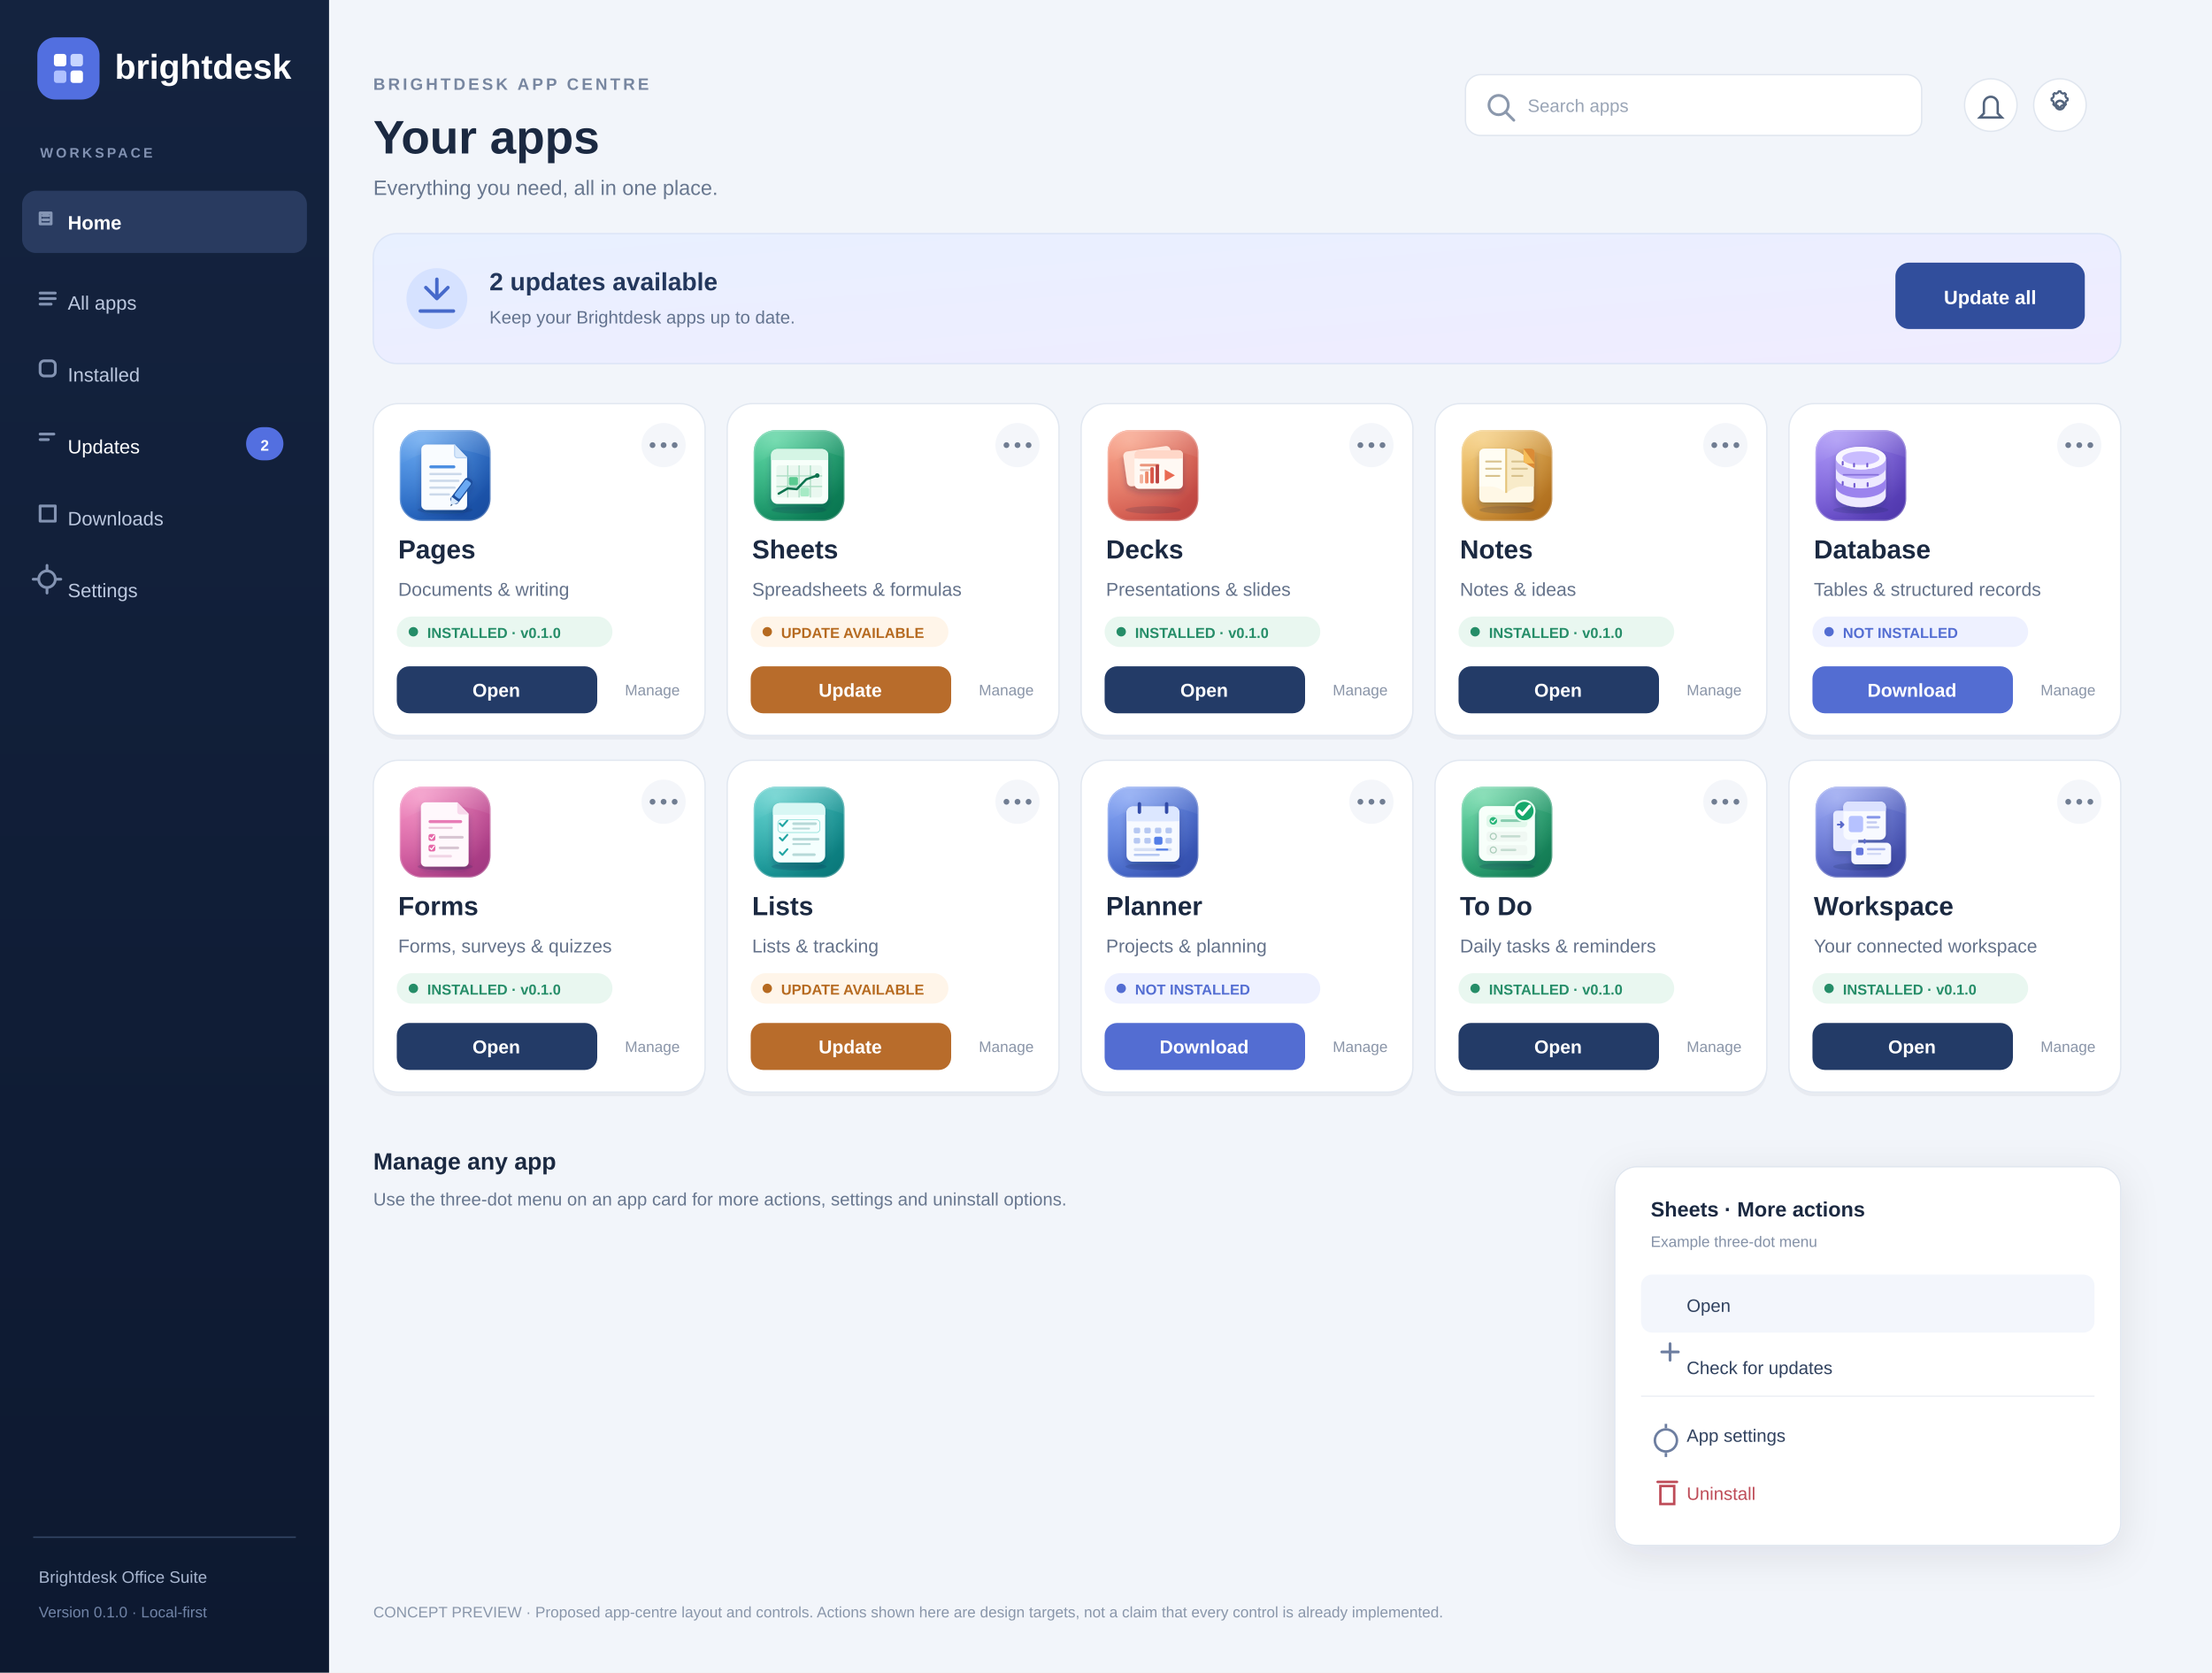
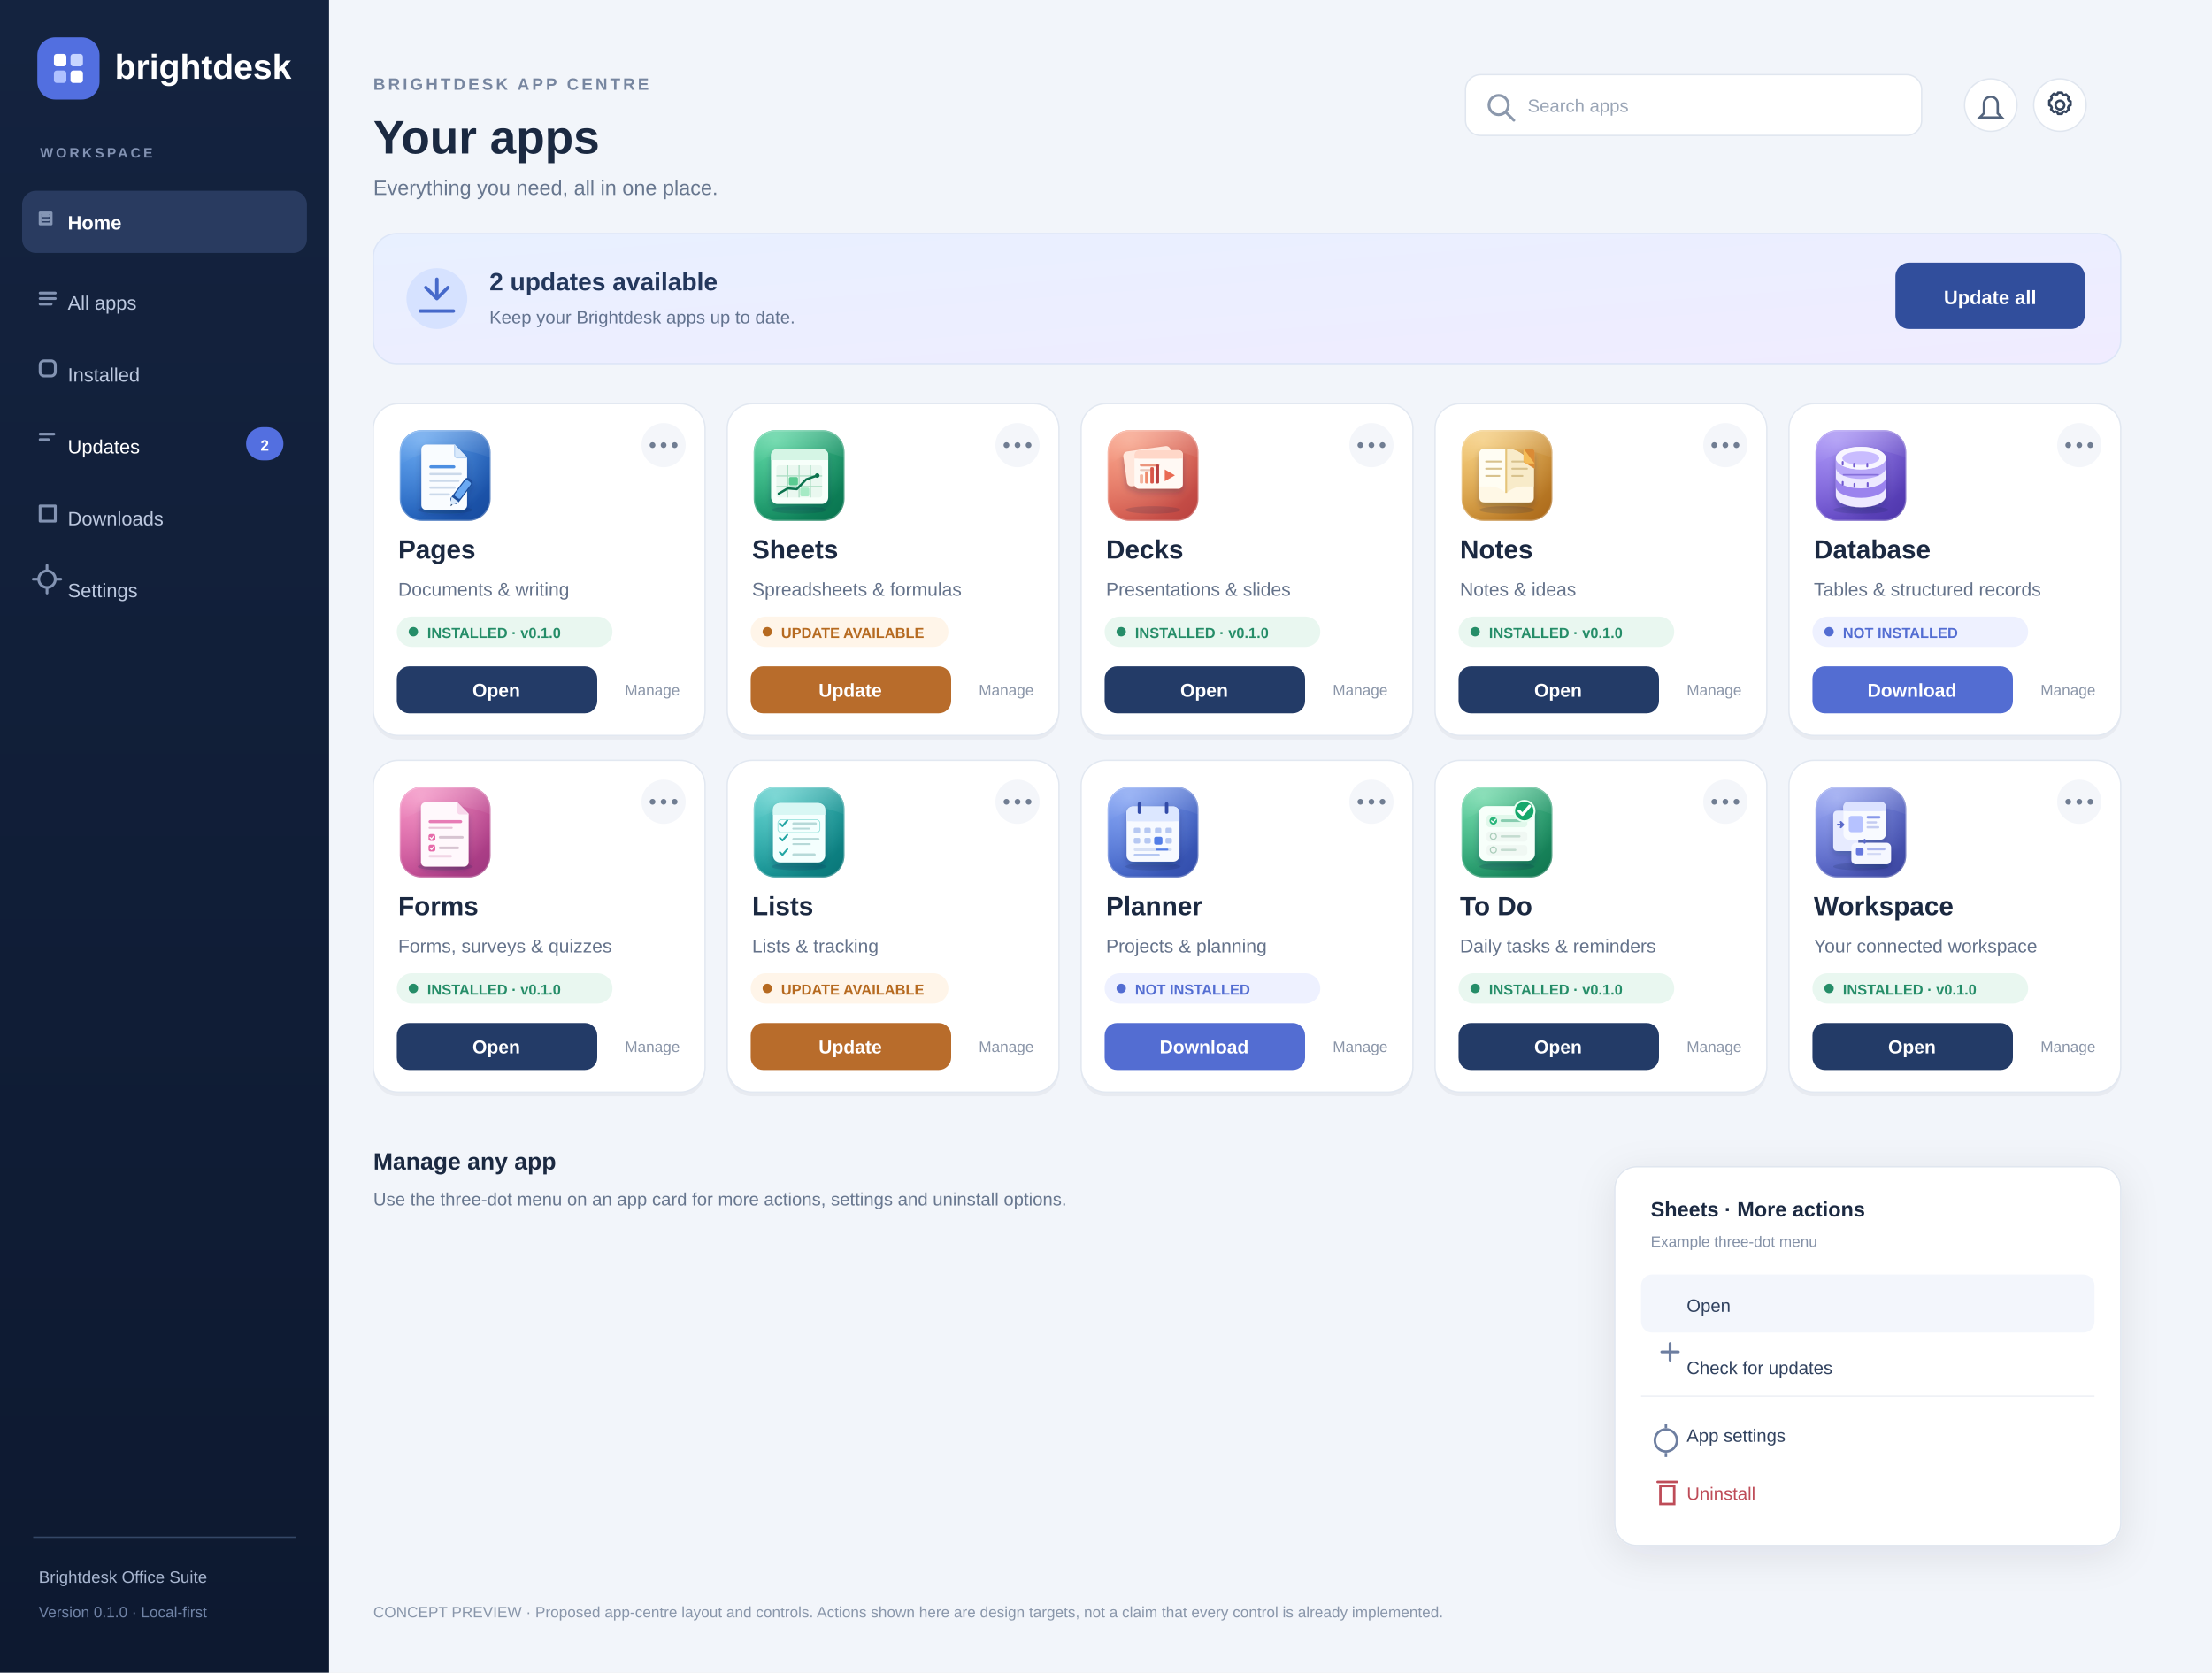
<svg xmlns="http://www.w3.org/2000/svg" width="1600" height="1210" viewBox="0 0 1600 1210" role="img" aria-labelledby="title desc">
  <defs>
    <linearGradient id="side" x1="0" y1="0" x2="0" y2="1">
      <stop stop-color="#14233F" />
      <stop offset="1" stop-color="#0D1930" />
    </linearGradient>
    <linearGradient id="banner" x1="0" y1="0" x2="1" y2="1">
      <stop stop-color="#E8F0FF" />
      <stop offset="1" stop-color="#F0ECFF" />
    </linearGradient>
    <filter id="shadow" x="-20%" y="-20%" width="140%" height="140%">
      <feDropShadow dx="0" dy="7" stdDeviation="14" flood-color="#1A2B4B" flood-opacity=".09" />
    </filter>
  </defs>
  <rect width="1600" height="1210" fill="#F2F5FA" />
  <rect width="238" height="1210" fill="url(#side)" />
  <rect x="27" y="27" width="45" height="45" rx="13" fill="#526FE0" />
  <rect x="39" y="39" width="9" height="9" rx="2" fill="#fff" />
  <rect x="51" y="39" width="9" height="9" rx="2" fill="#C7D5FF" />
  <rect x="39" y="51" width="9" height="9" rx="2" fill="#AFC1FF" />
  <rect x="51" y="51" width="9" height="9" rx="2" fill="#fff" />
  <text x="83" y="57" font-family="Arial, sans-serif" font-size="25" font-weight="700" fill="#FFFFFF">brightdesk</text>
  <text x="29" y="114" font-family="Arial, sans-serif" font-size="10" letter-spacing="2" font-weight="700" fill="#8292B2">WORKSPACE</text>
  <rect x="16" y="138" width="206" height="45" rx="10" fill="#293B60" />
  <text x="49" y="166" font-family="Arial, sans-serif" font-size="14" font-weight="700" fill="#FFFFFF">Home</text>
  <text x="49" y="224" font-family="Arial, sans-serif" font-size="14" fill="#BCC8DF">All apps</text>
  <text x="49" y="276" font-family="Arial, sans-serif" font-size="14" fill="#BCC8DF">Installed</text>
  <text x="49" y="328" font-family="Arial, sans-serif" font-size="14" fill="#FFFFFF">Updates</text>
  <rect x="178" y="309" width="27" height="24" rx="12" fill="#536FE0" />
  <text x="191.5" y="326" text-anchor="middle" font-family="Arial, sans-serif" font-size="11" font-weight="700" fill="#fff">2</text>
  <text x="49" y="380" font-family="Arial, sans-serif" font-size="14" fill="#BCC8DF">Downloads</text>
  <text x="49" y="432" font-family="Arial, sans-serif" font-size="14" fill="#BCC8DF">Settings</text>
  <g fill="none" stroke="#8FA0BF" stroke-width="2" stroke-linecap="round" stroke-linejoin="round" opacity=".9">
    <path d="M29 154h8v8h-8zM31 156h4m-4 3h4" />
    <path d="M29 212h11m-11 4h11m-11 4h8" />
    <rect x="29" y="261" width="11" height="11" rx="3" />
    <path d="M29 314h10m-10 4h6" />
    <path d="M29 366h11v11H29z" />
    <circle cx="34" cy="419" r="6" />
    <path d="M34 409v3m0 14v3m-10-10h3m14 0h3" />
  </g>
  <path d="M24 1112h190" stroke="#344766" />
  <text x="28" y="1145" font-family="Arial, sans-serif" font-size="12" fill="#A8B6D0">Brightdesk Office Suite</text>
  <text x="28" y="1170" font-family="Arial, sans-serif" font-size="11" fill="#7184A7">Version 0.1.0 · Local-first</text>
  <text x="270" y="65" font-family="Arial, sans-serif" font-size="12" font-weight="700" letter-spacing="2" fill="#7786A0">BRIGHTDESK APP CENTRE</text>
  <text x="270" y="111" font-family="Arial, sans-serif" font-size="34" font-weight="700" fill="#1B2941">Your apps</text>
  <text x="270" y="141" font-family="Arial, sans-serif" font-size="15" fill="#68778F">Everything you need, all in one place.</text>
  <rect x="1060" y="54" width="330" height="44" rx="11" fill="#FFFFFF" stroke="#E0E6EF" />
  <circle cx="1084" cy="76" r="7" fill="none" stroke="#8B98AC" stroke-width="2" />
  <path d="m1089 81 6 6" stroke="#8B98AC" stroke-width="2" stroke-linecap="round" />
  <text x="1105" y="81" font-family="Arial, sans-serif" font-size="13" fill="#9AA5B6">Search apps</text>
  <circle cx="1440" cy="76" r="19" fill="#FFFFFF" stroke="#E0E6EF" />
  <path d="M1435 82v-7a5 5 0 0 1 10 0v7l3 3h-16z" fill="none" stroke="#53647D" stroke-width="1.7" />
  <circle cx="1490" cy="76" r="19" fill="#FFFFFF" stroke="#E0E6EF" />
-   <g id="settings-cogwheel" transform="translate(1478 64)" fill="none" stroke="#53647D" stroke-width="1.7" stroke-linecap="round" stroke-linejoin="round">
-     <path d="M10.7 2.2 11.2 1h1.6l.5 1.2 1.6.7 1.2-.5 1.1 1.1-.5 1.2.7 1.6 1.2.5v1.6l-1.2.5-.7 1.6.5 1.2-1.1 1.1-1.2-.5-1.6.7-.5 1.2h-1.6l-.5-1.2-1.6-.7-1.2.5-1.1-1.1.5-1.2-.7-1.6-1.2-.5V6.8l1.2-.5.7-1.6-.5-1.2 1.1-1.1 1.2.5z" transform="translate(1.2 1.2) scale(.88)" />
-     <circle cx="12" cy="12" r="3.1" />
+   <g id="settings-cogwheel" transform="translate(1478 64)" fill="none" stroke="#34445D" stroke-width="1.75" stroke-linecap="round" stroke-linejoin="round">
+     <path d="M10.1 2.7 10.6 1.5h2.8l.5 1.2 1.3.6 1.2-.5 2 2-.5 1.2.6 1.3 1.2.5v2.8l-1.2.5-.6 1.3.5 1.2-2 2-1.2-.5-1.3.6-.5 1.2h-2.8l-.5-1.2-1.3-.6-1.2.5-2-2 .5-1.2-.6-1.3-1.2-.5V7.3l1.2-.5.6-1.3-.5-1.2 2-2 1.2.5z" transform="translate(0 1.5)" />
+     <circle cx="12" cy="12" r="3.15" />
  </g>
  <rect x="270" y="169" width="1264" height="94" rx="17" fill="url(#banner)" stroke="#DCE5F7" />
  <circle cx="316" cy="216" r="22" fill="#D6E2FF" />
  <path d="M316 202v14m0 0 8-8m-8 8-8-8m-4 17h24" fill="none" stroke="#4669CA" stroke-width="2.5" stroke-linecap="round" stroke-linejoin="round" />
  <text x="354" y="210" font-family="Arial, sans-serif" font-size="18" font-weight="700" fill="#23375C">2 updates available</text>
  <text x="354" y="234" font-family="Arial, sans-serif" font-size="13" fill="#63738F">Keep your Brightdesk apps up to date.</text>
  <rect x="1371" y="190" width="137" height="48" rx="10" fill="#314E9C" />
  <text x="1439.5" y="220" text-anchor="middle" font-family="Arial, sans-serif" font-size="14" font-weight="700" fill="#FFFFFF">Update all</text>
  <g>
    <rect x="270" y="295" width="240" height="240" rx="18" fill="#14233F" opacity=".05" />
    <rect x="270" y="292" width="240" height="240" rx="18" fill="#FFFFFF" stroke="#E2E8F1" />
    <svg x="287" y="309" width="70" height="70" viewBox="0 0 256 256">
      <defs>
        <linearGradient id="pages-bg" x1="0" y1="0" x2="1" y2="1">
          <stop offset="0" stop-color="#2B76D8" />
          <stop offset="1" stop-color="#174A9D" />
        </linearGradient>
        <radialGradient id="pages-light" cx="24%" cy="12%" r="90%">
          <stop offset="0" stop-color="#8BC5FF" stop-opacity=".65" />
          <stop offset="1" stop-color="#8BC5FF" stop-opacity="0" />
        </radialGradient>
        <linearGradient id="pages-glass" x1="0" y1="0" x2="0" y2="1">
          <stop offset="0" stop-color="#fff" stop-opacity=".21" />
          <stop offset="1" stop-color="#fff" stop-opacity="0" />
        </linearGradient>
        <filter id="pages-shadow" x="-30%" y="-30%" width="160%" height="180%">
          <feDropShadow dx="0" dy="10" stdDeviation="9" flood-color="#10234A" flood-opacity=".24" />
        </filter>
      </defs>
      <rect x="8" y="8" width="240" height="240" rx="58" fill="url(#pages-bg)" />
      <rect x="8" y="8" width="240" height="240" rx="58" fill="url(#pages-light)" />
      <path d="M66 9h124a58 58 0 0 1 58 58v14C173 52 93 43 9 100V67A58 58 0 0 1 66 9z" fill="url(#pages-glass)" />
      <rect x="9.5" y="9.5" width="237" height="237" rx="56.5" fill="none" stroke="#fff" stroke-opacity=".26" stroke-width="3" />
      <ellipse cx="128" cy="219" rx="73" ry="10" fill="#10234A" opacity=".15" />
      <g filter="url(#pages-shadow)">
        <path d="M78 46h75l33 34v126a13 13 0 0 1-13 13H78a13 13 0 0 1-13-13V59a13 13 0 0 1 13-13z" fill="#F9FCFF" />
        <path d="M153 46v28a7 7 0 0 0 7 7h26z" fill="#D9E9FB" />
        <path d="M153 46v28a7 7 0 0 0 7 7h26" fill="none" stroke="#B7D2F2" stroke-width="3" />
        <rect x="86" y="101" width="69" height="8" rx="4" fill="#4D8FE2" />
        <rect x="86" y="121" width="86" height="6" rx="3" fill="#CBD9EA" />
        <rect x="86" y="139" width="80" height="6" rx="3" fill="#CBD9EA" />
        <rect x="86" y="157" width="70" height="6" rx="3" fill="#CBD9EA" />
        <rect x="86" y="175" width="55" height="6" rx="3" fill="#CBD9EA" />
        <g transform="rotate(37 171 171)">
          <rect x="158" y="130" width="24" height="78" rx="9" fill="#1C4E9C" />
          <rect x="161" y="137" width="18" height="53" rx="4" fill="#6BA9F3" />
          <path d="M158 197h24l-12 22z" fill="#D7E8FA" />
          <path d="M169 213h4l-2 6z" fill="#243D65" />
        </g>
      </g>
    </svg>
    <circle cx="480" cy="322" r="16" fill="#F4F6FA" />
    <circle cx="472" cy="322" r="2.1" fill="#707D92" />
    <circle cx="480" cy="322" r="2.1" fill="#707D92" />
    <circle cx="488" cy="322" r="2.1" fill="#707D92" />
    <text x="288" y="404" font-family="Arial, sans-serif" font-size="19" font-weight="700" fill="#1B2941">Pages</text>
    <text x="288" y="431" font-family="Arial, sans-serif" font-size="13.5" fill="#64728A">Documents &amp; writing</text>
    <rect x="287" y="446" width="156" height="22" rx="11" fill="#E9F7F0" />
    <circle cx="299" cy="457" r="3.4" fill="#258D68" />
    <text x="309" y="461.5" font-family="Arial, sans-serif" font-size="10.5" font-weight="700" fill="#258D68">INSTALLED · v0.1.0</text>
    <rect x="287" y="482" width="145" height="34" rx="9" fill="#233B67" />
    <text x="359" y="504" text-anchor="middle" font-family="Arial, sans-serif" font-size="13.5" font-weight="700" fill="#FFFFFF">Open</text>
    <text x="452" y="503" font-family="Arial, sans-serif" font-size="11" fill="#8A95A8">Manage</text>
  </g>
  <g>
    <rect x="526" y="295" width="240" height="240" rx="18" fill="#14233F" opacity=".05" />
    <rect x="526" y="292" width="240" height="240" rx="18" fill="#FFFFFF" stroke="#E2E8F1" />
    <svg x="543" y="309" width="70" height="70" viewBox="0 0 256 256">
      <defs>
        <linearGradient id="sheets-bg" x1="0" y1="0" x2="1" y2="1">
          <stop offset="0" stop-color="#21AD78" />
          <stop offset="1" stop-color="#08724E" />
        </linearGradient>
        <radialGradient id="sheets-light" cx="24%" cy="12%" r="90%">
          <stop offset="0" stop-color="#83F0BF" stop-opacity=".65" />
          <stop offset="1" stop-color="#83F0BF" stop-opacity="0" />
        </radialGradient>
        <linearGradient id="sheets-glass" x1="0" y1="0" x2="0" y2="1">
          <stop offset="0" stop-color="#fff" stop-opacity=".21" />
          <stop offset="1" stop-color="#fff" stop-opacity="0" />
        </linearGradient>
        <filter id="sheets-shadow" x="-30%" y="-30%" width="160%" height="180%">
          <feDropShadow dx="0" dy="10" stdDeviation="9" flood-color="#10234A" flood-opacity=".24" />
        </filter>
      </defs>
      <rect x="8" y="8" width="240" height="240" rx="58" fill="url(#sheets-bg)" />
      <rect x="8" y="8" width="240" height="240" rx="58" fill="url(#sheets-light)" />
      <path d="M66 9h124a58 58 0 0 1 58 58v14C173 52 93 43 9 100V67A58 58 0 0 1 66 9z" fill="url(#sheets-glass)" />
      <rect x="9.5" y="9.5" width="237" height="237" rx="56.5" fill="none" stroke="#fff" stroke-opacity=".26" stroke-width="3" />
      <ellipse cx="128" cy="219" rx="73" ry="10" fill="#10234A" opacity=".15" />
      <g filter="url(#sheets-shadow)">
        <rect x="54" y="58" width="151" height="145" rx="17" fill="#F7FFFA" />
        <rect x="54" y="58" width="151" height="29" rx="17" fill="#D5F5E5" />
        <path d="M54 75v12h151V75" fill="#D5F5E5" />
        <rect x="68" y="101" width="121" height="85" rx="7" fill="#EAF8F0" />
        <path d="M98 101v85M128 101v85M158 101v85M68 129h121M68 157h121" stroke="#A9DCC1" stroke-width="3" />
        <rect x="101" y="132" width="24" height="22" rx="4" fill="#5ACB91" />
        <rect x="131" y="160" width="24" height="23" rx="4" fill="#A6EAC5" />
        <path d="M74 176l24-14 24 2 25-26 29-10" fill="none" stroke="#08724E" stroke-width="6" stroke-linecap="round" stroke-linejoin="round" />
        <circle cx="176" cy="128" r="6" fill="#08724E" />
      </g>
    </svg>
    <circle cx="736" cy="322" r="16" fill="#F4F6FA" />
    <circle cx="728" cy="322" r="2.1" fill="#707D92" />
    <circle cx="736" cy="322" r="2.1" fill="#707D92" />
    <circle cx="744" cy="322" r="2.1" fill="#707D92" />
    <text x="544" y="404" font-family="Arial, sans-serif" font-size="19" font-weight="700" fill="#1B2941">Sheets</text>
    <text x="544" y="431" font-family="Arial, sans-serif" font-size="13.5" fill="#64728A">Spreadsheets &amp; formulas</text>
    <rect x="543" y="446" width="143" height="22" rx="11" fill="#FFF5E9" />
    <circle cx="555" cy="457" r="3.4" fill="#B66A20" />
    <text x="565" y="461.5" font-family="Arial, sans-serif" font-size="10.5" font-weight="700" fill="#B66A20">UPDATE AVAILABLE</text>
    <rect x="543" y="482" width="145" height="34" rx="9" fill="#B86C2B" />
    <text x="615" y="504" text-anchor="middle" font-family="Arial, sans-serif" font-size="13.5" font-weight="700" fill="#FFFFFF">Update</text>
    <text x="708" y="503" font-family="Arial, sans-serif" font-size="11" fill="#8A95A8">Manage</text>
  </g>
  <g>
    <rect x="782" y="295" width="240" height="240" rx="18" fill="#14233F" opacity=".05" />
    <rect x="782" y="292" width="240" height="240" rx="18" fill="#FFFFFF" stroke="#E2E8F1" />
    <svg x="799" y="309" width="70" height="70" viewBox="0 0 256 256">
      <defs>
        <linearGradient id="decks-bg" x1="0" y1="0" x2="1" y2="1">
          <stop offset="0" stop-color="#F17A62" />
          <stop offset="1" stop-color="#B9413F" />
        </linearGradient>
        <radialGradient id="decks-light" cx="24%" cy="12%" r="90%">
          <stop offset="0" stop-color="#FFC1A6" stop-opacity=".65" />
          <stop offset="1" stop-color="#FFC1A6" stop-opacity="0" />
        </radialGradient>
        <linearGradient id="decks-glass" x1="0" y1="0" x2="0" y2="1">
          <stop offset="0" stop-color="#fff" stop-opacity=".21" />
          <stop offset="1" stop-color="#fff" stop-opacity="0" />
        </linearGradient>
        <filter id="decks-shadow" x="-30%" y="-30%" width="160%" height="180%">
          <feDropShadow dx="0" dy="10" stdDeviation="9" flood-color="#10234A" flood-opacity=".24" />
        </filter>
      </defs>
      <rect x="8" y="8" width="240" height="240" rx="58" fill="url(#decks-bg)" />
      <rect x="8" y="8" width="240" height="240" rx="58" fill="url(#decks-light)" />
      <path d="M66 9h124a58 58 0 0 1 58 58v14C173 52 93 43 9 100V67A58 58 0 0 1 66 9z" fill="url(#decks-glass)" />
      <rect x="9.5" y="9.5" width="237" height="237" rx="56.5" fill="none" stroke="#fff" stroke-opacity=".26" stroke-width="3" />
      <ellipse cx="128" cy="219" rx="73" ry="10" fill="#10234A" opacity=".15" />
      <g filter="url(#decks-shadow)">
        <rect x="48" y="66" width="126" height="93" rx="12" fill="#FFE8DD" transform="rotate(-8 48 66)" />
        <rect x="79" y="61" width="128" height="102" rx="12" fill="#FFF9F4" />
        <rect x="79" y="61" width="128" height="22" rx="12" fill="#FFD7C8" />
        <path d="M79 72h128v11H79z" fill="#FFD7C8" />
        <rect x="93" y="97" width="52" height="7" rx="3.5" fill="#EB967D" />
        <rect x="93" y="111" width="38" height="5" rx="2.5" fill="#E8C6BA" />
        <path d="M159 143v-31l27 15.5z" fill="#E96B52" />
        <rect x="93" y="125" width="9" height="24" rx="3" fill="#F3B49F" />
        <rect x="107" y="117" width="9" height="32" rx="3" fill="#EE8A6C" />
        <rect x="121" y="106" width="9" height="43" rx="3" fill="#D95748" />
        <rect x="135" y="99" width="9" height="50" rx="3" fill="#B9413F" />
      </g>
    </svg>
    <circle cx="992" cy="322" r="16" fill="#F4F6FA" />
    <circle cx="984" cy="322" r="2.1" fill="#707D92" />
    <circle cx="992" cy="322" r="2.1" fill="#707D92" />
    <circle cx="1000" cy="322" r="2.1" fill="#707D92" />
    <text x="800" y="404" font-family="Arial, sans-serif" font-size="19" font-weight="700" fill="#1B2941">Decks</text>
    <text x="800" y="431" font-family="Arial, sans-serif" font-size="13.5" fill="#64728A">Presentations &amp; slides</text>
    <rect x="799" y="446" width="156" height="22" rx="11" fill="#E9F7F0" />
    <circle cx="811" cy="457" r="3.4" fill="#258D68" />
    <text x="821" y="461.5" font-family="Arial, sans-serif" font-size="10.5" font-weight="700" fill="#258D68">INSTALLED · v0.1.0</text>
    <rect x="799" y="482" width="145" height="34" rx="9" fill="#233B67" />
    <text x="871" y="504" text-anchor="middle" font-family="Arial, sans-serif" font-size="13.5" font-weight="700" fill="#FFFFFF">Open</text>
    <text x="964" y="503" font-family="Arial, sans-serif" font-size="11" fill="#8A95A8">Manage</text>
  </g>
  <g>
    <rect x="1038" y="295" width="240" height="240" rx="18" fill="#14233F" opacity=".05" />
    <rect x="1038" y="292" width="240" height="240" rx="18" fill="#FFFFFF" stroke="#E2E8F1" />
    <svg x="1055" y="309" width="70" height="70" viewBox="0 0 256 256">
      <defs>
        <linearGradient id="notes-bg" x1="0" y1="0" x2="1" y2="1">
          <stop offset="0" stop-color="#EAB34F" />
          <stop offset="1" stop-color="#A96719" />
        </linearGradient>
        <radialGradient id="notes-light" cx="24%" cy="12%" r="90%">
          <stop offset="0" stop-color="#FFE2A0" stop-opacity=".65" />
          <stop offset="1" stop-color="#FFE2A0" stop-opacity="0" />
        </radialGradient>
        <linearGradient id="notes-glass" x1="0" y1="0" x2="0" y2="1">
          <stop offset="0" stop-color="#fff" stop-opacity=".21" />
          <stop offset="1" stop-color="#fff" stop-opacity="0" />
        </linearGradient>
        <filter id="notes-shadow" x="-30%" y="-30%" width="160%" height="180%">
          <feDropShadow dx="0" dy="10" stdDeviation="9" flood-color="#10234A" flood-opacity=".24" />
        </filter>
      </defs>
      <rect x="8" y="8" width="240" height="240" rx="58" fill="url(#notes-bg)" />
      <rect x="8" y="8" width="240" height="240" rx="58" fill="url(#notes-light)" />
      <path d="M66 9h124a58 58 0 0 1 58 58v14C173 52 93 43 9 100V67A58 58 0 0 1 66 9z" fill="url(#notes-glass)" />
      <rect x="9.5" y="9.5" width="237" height="237" rx="56.5" fill="none" stroke="#fff" stroke-opacity=".26" stroke-width="3" />
      <ellipse cx="128" cy="219" rx="73" ry="10" fill="#10234A" opacity=".15" />
      <g filter="url(#notes-shadow)">
        <path d="M55 72q0-15 15-15h55q26 0 48 18l26 20v91q0 13-13 13H69q-14 0-14-14z" fill="#FFF8E6" />
        <path d="M126 57v117q-22-17-42-17H55V72q0-15 15-15z" fill="#FFFDF3" />
        <path d="M126 57v117q22-17 42-17h31V95l-26-20q-22-18-47-18z" fill="#F8EBC9" />
        <path d="M126 57v117" stroke="#E5C47A" stroke-width="5" />
        <path d="M73 91h39M73 110h39M73 129h35M142 91h39M142 110h39M142 129h27" stroke="#D8C28D" stroke-width="5" stroke-linecap="round" />
        <path d="M172 57h20a9 9 0 0 1 9 9v44l-29-18z" fill="#DB8B36" />
        <path d="M172 57v31a8 8 0 0 0 8 8h21" fill="#F5BD58" />
      </g>
    </svg>
    <circle cx="1248" cy="322" r="16" fill="#F4F6FA" />
    <circle cx="1240" cy="322" r="2.1" fill="#707D92" />
    <circle cx="1248" cy="322" r="2.1" fill="#707D92" />
    <circle cx="1256" cy="322" r="2.1" fill="#707D92" />
    <text x="1056" y="404" font-family="Arial, sans-serif" font-size="19" font-weight="700" fill="#1B2941">Notes</text>
    <text x="1056" y="431" font-family="Arial, sans-serif" font-size="13.5" fill="#64728A">Notes &amp; ideas</text>
    <rect x="1055" y="446" width="156" height="22" rx="11" fill="#E9F7F0" />
    <circle cx="1067" cy="457" r="3.4" fill="#258D68" />
    <text x="1077" y="461.5" font-family="Arial, sans-serif" font-size="10.5" font-weight="700" fill="#258D68">INSTALLED · v0.1.0</text>
    <rect x="1055" y="482" width="145" height="34" rx="9" fill="#233B67" />
    <text x="1127" y="504" text-anchor="middle" font-family="Arial, sans-serif" font-size="13.5" font-weight="700" fill="#FFFFFF">Open</text>
    <text x="1220" y="503" font-family="Arial, sans-serif" font-size="11" fill="#8A95A8">Manage</text>
  </g>
  <g>
    <rect x="1294" y="295" width="240" height="240" rx="18" fill="#14233F" opacity=".05" />
    <rect x="1294" y="292" width="240" height="240" rx="18" fill="#FFFFFF" stroke="#E2E8F1" />
    <svg x="1311" y="309" width="70" height="70" viewBox="0 0 256 256">
      <defs>
        <linearGradient id="database-bg" x1="0" y1="0" x2="1" y2="1">
          <stop offset="0" stop-color="#8666E9" />
          <stop offset="1" stop-color="#4C35A9" />
        </linearGradient>
        <radialGradient id="database-light" cx="24%" cy="12%" r="90%">
          <stop offset="0" stop-color="#C0B2FF" stop-opacity=".65" />
          <stop offset="1" stop-color="#C0B2FF" stop-opacity="0" />
        </radialGradient>
        <linearGradient id="database-glass" x1="0" y1="0" x2="0" y2="1">
          <stop offset="0" stop-color="#fff" stop-opacity=".21" />
          <stop offset="1" stop-color="#fff" stop-opacity="0" />
        </linearGradient>
        <filter id="database-shadow" x="-30%" y="-30%" width="160%" height="180%">
          <feDropShadow dx="0" dy="10" stdDeviation="9" flood-color="#10234A" flood-opacity=".24" />
        </filter>
      </defs>
      <rect x="8" y="8" width="240" height="240" rx="58" fill="url(#database-bg)" />
      <rect x="8" y="8" width="240" height="240" rx="58" fill="url(#database-light)" />
      <path d="M66 9h124a58 58 0 0 1 58 58v14C173 52 93 43 9 100V67A58 58 0 0 1 66 9z" fill="url(#database-glass)" />
      <rect x="9.5" y="9.5" width="237" height="237" rx="56.5" fill="none" stroke="#fff" stroke-opacity=".26" stroke-width="3" />
      <ellipse cx="128" cy="219" rx="73" ry="10" fill="#10234A" opacity=".15" />
      <g filter="url(#database-shadow)">
        <path d="M62 82c0-17 30-30 66-30s66 13 66 30v99c0 18-30 31-66 31s-66-13-66-31z" fill="#EDE9FF" />
        <path d="M62 82c0 17 30 30 66 30s66-13 66-30v25c0 17-30 30-66 30s-66-13-66-30z" fill="#B9A8F9" />
        <path d="M62 132c0 17 30 30 66 30s66-13 66-30v25c0 17-30 30-66 30s-66-13-66-30z" fill="#9B83EE" />
        <ellipse cx="128" cy="82" rx="66" ry="30" fill="#F8F6FF" />
        <ellipse cx="128" cy="82" rx="49" ry="18" fill="#C9BCFF" />
        <path d="M80 92v7m30-2v7m35-7v7m-65 41v7m31-2v8m35-10v8" stroke="#7058D0" stroke-width="5" stroke-linecap="round" />
        <path d="M82 126h92" stroke="#7158CF" stroke-width="4" stroke-linecap="round" opacity=".7" />
      </g>
    </svg>
    <circle cx="1504" cy="322" r="16" fill="#F4F6FA" />
    <circle cx="1496" cy="322" r="2.1" fill="#707D92" />
    <circle cx="1504" cy="322" r="2.1" fill="#707D92" />
    <circle cx="1512" cy="322" r="2.1" fill="#707D92" />
    <text x="1312" y="404" font-family="Arial, sans-serif" font-size="19" font-weight="700" fill="#1B2941">Database</text>
    <text x="1312" y="431" font-family="Arial, sans-serif" font-size="13.5" fill="#64728A">Tables &amp; structured records</text>
    <rect x="1311" y="446" width="156" height="22" rx="11" fill="#EEF1FF" />
    <circle cx="1323" cy="457" r="3.4" fill="#536DD2" />
    <text x="1333" y="461.5" font-family="Arial, sans-serif" font-size="10.5" font-weight="700" fill="#536DD2">NOT INSTALLED</text>
    <rect x="1311" y="482" width="145" height="34" rx="9" fill="#536DD2" />
    <text x="1383" y="504" text-anchor="middle" font-family="Arial, sans-serif" font-size="13.5" font-weight="700" fill="#FFFFFF">Download</text>
    <text x="1476" y="503" font-family="Arial, sans-serif" font-size="11" fill="#8A95A8">Manage</text>
  </g>
  <g>
    <rect x="270" y="553" width="240" height="240" rx="18" fill="#14233F" opacity=".05" />
    <rect x="270" y="550" width="240" height="240" rx="18" fill="#FFFFFF" stroke="#E2E8F1" />
    <svg x="287" y="567" width="70" height="70" viewBox="0 0 256 256">
      <defs>
        <linearGradient id="forms-bg" x1="0" y1="0" x2="1" y2="1">
          <stop offset="0" stop-color="#E65FA5" />
          <stop offset="1" stop-color="#9D367F" />
        </linearGradient>
        <radialGradient id="forms-light" cx="24%" cy="12%" r="90%">
          <stop offset="0" stop-color="#FFB6DA" stop-opacity=".65" />
          <stop offset="1" stop-color="#FFB6DA" stop-opacity="0" />
        </radialGradient>
        <linearGradient id="forms-glass" x1="0" y1="0" x2="0" y2="1">
          <stop offset="0" stop-color="#fff" stop-opacity=".21" />
          <stop offset="1" stop-color="#fff" stop-opacity="0" />
        </linearGradient>
        <filter id="forms-shadow" x="-30%" y="-30%" width="160%" height="180%">
          <feDropShadow dx="0" dy="10" stdDeviation="9" flood-color="#10234A" flood-opacity=".24" />
        </filter>
      </defs>
      <rect x="8" y="8" width="240" height="240" rx="58" fill="url(#forms-bg)" />
      <rect x="8" y="8" width="240" height="240" rx="58" fill="url(#forms-light)" />
      <path d="M66 9h124a58 58 0 0 1 58 58v14C173 52 93 43 9 100V67A58 58 0 0 1 66 9z" fill="url(#forms-glass)" />
      <rect x="9.5" y="9.5" width="237" height="237" rx="56.5" fill="none" stroke="#fff" stroke-opacity=".26" stroke-width="3" />
      <ellipse cx="128" cy="219" rx="73" ry="10" fill="#10234A" opacity=".15" />
      <g filter="url(#forms-shadow)">
        <path d="M76 49h84l30 30v128a12 12 0 0 1-12 12H76a12 12 0 0 1-12-12V61a12 12 0 0 1 12-12z" fill="#FFF8FC" />
        <path d="M160 49v25a7 7 0 0 0 7 7h23" fill="#F8D8EB" />
        <rect x="84" y="96" width="89" height="8" rx="4" fill="#E77CB6" />
        <rect x="84" y="114" width="64" height="5" rx="2.5" fill="#E9C3D8" />
        <g>
          <rect x="84" y="133" width="18" height="18" rx="5" fill="#E66AA9" />
          <path d="m88 142 4 4 7-9" fill="none" stroke="#fff" stroke-width="3" stroke-linecap="round" stroke-linejoin="round" />
          <rect x="111" y="138" width="66" height="7" rx="3.5" fill="#D7C4D1" />
          <rect x="84" y="161" width="18" height="18" rx="5" fill="#E66AA9" />
          <path d="m88 170 4 4 7-9" fill="none" stroke="#fff" stroke-width="3" stroke-linecap="round" stroke-linejoin="round" />
          <rect x="111" y="166" width="54" height="7" rx="3.5" fill="#D7C4D1" />
        </g>
        <rect x="84" y="188" width="62" height="7" rx="3.5" fill="#F1D5E5" />
      </g>
    </svg>
    <circle cx="480" cy="580" r="16" fill="#F4F6FA" />
    <circle cx="472" cy="580" r="2.1" fill="#707D92" />
    <circle cx="480" cy="580" r="2.1" fill="#707D92" />
    <circle cx="488" cy="580" r="2.1" fill="#707D92" />
    <text x="288" y="662" font-family="Arial, sans-serif" font-size="19" font-weight="700" fill="#1B2941">Forms</text>
    <text x="288" y="689" font-family="Arial, sans-serif" font-size="13.5" fill="#64728A">Forms, surveys &amp; quizzes</text>
    <rect x="287" y="704" width="156" height="22" rx="11" fill="#E9F7F0" />
    <circle cx="299" cy="715" r="3.4" fill="#258D68" />
    <text x="309" y="719.5" font-family="Arial, sans-serif" font-size="10.5" font-weight="700" fill="#258D68">INSTALLED · v0.1.0</text>
    <rect x="287" y="740" width="145" height="34" rx="9" fill="#233B67" />
    <text x="359" y="762" text-anchor="middle" font-family="Arial, sans-serif" font-size="13.5" font-weight="700" fill="#FFFFFF">Open</text>
    <text x="452" y="761" font-family="Arial, sans-serif" font-size="11" fill="#8A95A8">Manage</text>
  </g>
  <g>
    <rect x="526" y="553" width="240" height="240" rx="18" fill="#14233F" opacity=".05" />
    <rect x="526" y="550" width="240" height="240" rx="18" fill="#FFFFFF" stroke="#E2E8F1" />
    <svg x="543" y="567" width="70" height="70" viewBox="0 0 256 256">
      <defs>
        <linearGradient id="lists-bg" x1="0" y1="0" x2="1" y2="1">
          <stop offset="0" stop-color="#21AFAF" />
          <stop offset="1" stop-color="#087476" />
        </linearGradient>
        <radialGradient id="lists-light" cx="24%" cy="12%" r="90%">
          <stop offset="0" stop-color="#8CE7E2" stop-opacity=".65" />
          <stop offset="1" stop-color="#8CE7E2" stop-opacity="0" />
        </radialGradient>
        <linearGradient id="lists-glass" x1="0" y1="0" x2="0" y2="1">
          <stop offset="0" stop-color="#fff" stop-opacity=".21" />
          <stop offset="1" stop-color="#fff" stop-opacity="0" />
        </linearGradient>
        <filter id="lists-shadow" x="-30%" y="-30%" width="160%" height="180%">
          <feDropShadow dx="0" dy="10" stdDeviation="9" flood-color="#10234A" flood-opacity=".24" />
        </filter>
      </defs>
      <rect x="8" y="8" width="240" height="240" rx="58" fill="url(#lists-bg)" />
      <rect x="8" y="8" width="240" height="240" rx="58" fill="url(#lists-light)" />
      <path d="M66 9h124a58 58 0 0 1 58 58v14C173 52 93 43 9 100V67A58 58 0 0 1 66 9z" fill="url(#lists-glass)" />
      <rect x="9.5" y="9.5" width="237" height="237" rx="56.5" fill="none" stroke="#fff" stroke-opacity=".26" stroke-width="3" />
      <ellipse cx="128" cy="219" rx="73" ry="10" fill="#10234A" opacity=".15" />
      <g filter="url(#lists-shadow)">
        <rect x="59" y="51" width="138" height="157" rx="19" fill="#F4FFFE" />
        <rect x="59" y="51" width="138" height="31" rx="19" fill="#D8F7F4" />
        <path d="M59 70h138v12H59z" fill="#D8F7F4" />
        <g fill="none" stroke="#20A5A3" stroke-width="5" stroke-linecap="round" stroke-linejoin="round">
          <path d="m77 105 7 7 13-15m-20 46 7 7 13-15m-20 46 7 7 13-15" />
        </g>
        <g fill="#B6D9D8">
          <rect x="110" y="102" width="65" height="7" rx="3.5" />
          <rect x="110" y="116" width="47" height="5" rx="2.5" />
          <rect x="110" y="143" width="72" height="7" rx="3.5" />
          <rect x="110" y="157" width="49" height="5" rx="2.5" />
          <rect x="110" y="184" width="62" height="7" rx="3.5" />
        </g>
        <rect x="72" y="95" width="111" height="34" rx="9" fill="none" stroke="#8FE0DA" stroke-width="2" />
      </g>
    </svg>
    <circle cx="736" cy="580" r="16" fill="#F4F6FA" />
    <circle cx="728" cy="580" r="2.1" fill="#707D92" />
    <circle cx="736" cy="580" r="2.1" fill="#707D92" />
    <circle cx="744" cy="580" r="2.1" fill="#707D92" />
    <text x="544" y="662" font-family="Arial, sans-serif" font-size="19" font-weight="700" fill="#1B2941">Lists</text>
    <text x="544" y="689" font-family="Arial, sans-serif" font-size="13.5" fill="#64728A">Lists &amp; tracking</text>
    <rect x="543" y="704" width="143" height="22" rx="11" fill="#FFF5E9" />
    <circle cx="555" cy="715" r="3.4" fill="#B66A20" />
    <text x="565" y="719.5" font-family="Arial, sans-serif" font-size="10.5" font-weight="700" fill="#B66A20">UPDATE AVAILABLE</text>
    <rect x="543" y="740" width="145" height="34" rx="9" fill="#B86C2B" />
    <text x="615" y="762" text-anchor="middle" font-family="Arial, sans-serif" font-size="13.5" font-weight="700" fill="#FFFFFF">Update</text>
    <text x="708" y="761" font-family="Arial, sans-serif" font-size="11" fill="#8A95A8">Manage</text>
  </g>
  <g>
    <rect x="782" y="553" width="240" height="240" rx="18" fill="#14233F" opacity=".05" />
    <rect x="782" y="550" width="240" height="240" rx="18" fill="#FFFFFF" stroke="#E2E8F1" />
    <svg x="799" y="567" width="70" height="70" viewBox="0 0 256 256">
      <defs>
        <linearGradient id="planner-bg" x1="0" y1="0" x2="1" y2="1">
          <stop offset="0" stop-color="#567FE5" />
          <stop offset="1" stop-color="#314BA8" />
        </linearGradient>
        <radialGradient id="planner-light" cx="24%" cy="12%" r="90%">
          <stop offset="0" stop-color="#A7C0FF" stop-opacity=".65" />
          <stop offset="1" stop-color="#A7C0FF" stop-opacity="0" />
        </radialGradient>
        <linearGradient id="planner-glass" x1="0" y1="0" x2="0" y2="1">
          <stop offset="0" stop-color="#fff" stop-opacity=".21" />
          <stop offset="1" stop-color="#fff" stop-opacity="0" />
        </linearGradient>
        <filter id="planner-shadow" x="-30%" y="-30%" width="160%" height="180%">
          <feDropShadow dx="0" dy="10" stdDeviation="9" flood-color="#10234A" flood-opacity=".24" />
        </filter>
      </defs>
      <rect x="8" y="8" width="240" height="240" rx="58" fill="url(#planner-bg)" />
      <rect x="8" y="8" width="240" height="240" rx="58" fill="url(#planner-light)" />
      <path d="M66 9h124a58 58 0 0 1 58 58v14C173 52 93 43 9 100V67A58 58 0 0 1 66 9z" fill="url(#planner-glass)" />
      <rect x="9.5" y="9.5" width="237" height="237" rx="56.5" fill="none" stroke="#fff" stroke-opacity=".26" stroke-width="3" />
      <ellipse cx="128" cy="219" rx="73" ry="10" fill="#10234A" opacity=".15" />
      <g filter="url(#planner-shadow)">
        <rect x="58" y="60" width="140" height="146" rx="17" fill="#F7FAFF" />
        <rect x="58" y="60" width="140" height="39" rx="17" fill="#DCE7FF" />
        <path d="M58 82h140v17H58z" fill="#DCE7FF" />
        <path d="M92 53v22m72-22v22" stroke="#314BA8" stroke-width="9" stroke-linecap="round" />
        <g fill="#B6C8F2">
          <rect x="77" y="116" width="17" height="15" rx="4" />
          <rect x="105" y="116" width="17" height="15" rx="4" />
          <rect x="133" y="116" width="17" height="15" rx="4" />
          <rect x="161" y="116" width="17" height="15" rx="4" />
          <rect x="77" y="143" width="17" height="15" rx="4" />
          <rect x="105" y="143" width="17" height="15" rx="4" />
          <rect x="161" y="143" width="17" height="15" rx="4" />
        </g>
        <rect x="131" y="140" width="22" height="21" rx="5" fill="#537EE7" />
        <rect x="77" y="170" width="101" height="8" rx="4" fill="#D6E0F5" />
        <rect x="77" y="185" width="69" height="6" rx="3" fill="#B6C8F2" />
        <path d="M138 174h28" stroke="#537EE7" stroke-width="5" stroke-linecap="round" />
      </g>
    </svg>
    <circle cx="992" cy="580" r="16" fill="#F4F6FA" />
    <circle cx="984" cy="580" r="2.1" fill="#707D92" />
    <circle cx="992" cy="580" r="2.1" fill="#707D92" />
    <circle cx="1000" cy="580" r="2.1" fill="#707D92" />
    <text x="800" y="662" font-family="Arial, sans-serif" font-size="19" font-weight="700" fill="#1B2941">Planner</text>
    <text x="800" y="689" font-family="Arial, sans-serif" font-size="13.5" fill="#64728A">Projects &amp; planning</text>
    <rect x="799" y="704" width="156" height="22" rx="11" fill="#EEF1FF" />
    <circle cx="811" cy="715" r="3.4" fill="#536DD2" />
    <text x="821" y="719.5" font-family="Arial, sans-serif" font-size="10.5" font-weight="700" fill="#536DD2">NOT INSTALLED</text>
    <rect x="799" y="740" width="145" height="34" rx="9" fill="#536DD2" />
    <text x="871" y="762" text-anchor="middle" font-family="Arial, sans-serif" font-size="13.5" font-weight="700" fill="#FFFFFF">Download</text>
    <text x="964" y="761" font-family="Arial, sans-serif" font-size="11" fill="#8A95A8">Manage</text>
  </g>
  <g>
    <rect x="1038" y="553" width="240" height="240" rx="18" fill="#14233F" opacity=".05" />
    <rect x="1038" y="550" width="240" height="240" rx="18" fill="#FFFFFF" stroke="#E2E8F1" />
    <svg x="1055" y="567" width="70" height="70" viewBox="0 0 256 256">
      <defs>
        <linearGradient id="to-do-bg" x1="0" y1="0" x2="1" y2="1">
          <stop offset="0" stop-color="#32B981" />
          <stop offset="1" stop-color="#10744F" />
        </linearGradient>
        <radialGradient id="to-do-light" cx="24%" cy="12%" r="90%">
          <stop offset="0" stop-color="#9CF0C7" stop-opacity=".65" />
          <stop offset="1" stop-color="#9CF0C7" stop-opacity="0" />
        </radialGradient>
        <linearGradient id="to-do-glass" x1="0" y1="0" x2="0" y2="1">
          <stop offset="0" stop-color="#fff" stop-opacity=".21" />
          <stop offset="1" stop-color="#fff" stop-opacity="0" />
        </linearGradient>
        <filter id="to-do-shadow" x="-30%" y="-30%" width="160%" height="180%">
          <feDropShadow dx="0" dy="10" stdDeviation="9" flood-color="#10234A" flood-opacity=".24" />
        </filter>
      </defs>
      <rect x="8" y="8" width="240" height="240" rx="58" fill="url(#to-do-bg)" />
      <rect x="8" y="8" width="240" height="240" rx="58" fill="url(#to-do-light)" />
      <path d="M66 9h124a58 58 0 0 1 58 58v14C173 52 93 43 9 100V67A58 58 0 0 1 66 9z" fill="url(#to-do-glass)" />
      <rect x="9.5" y="9.5" width="237" height="237" rx="56.5" fill="none" stroke="#fff" stroke-opacity=".26" stroke-width="3" />
      <ellipse cx="128" cy="219" rx="73" ry="10" fill="#10234A" opacity=".15" />
      <g filter="url(#to-do-shadow)">
        <rect x="54" y="59" width="148" height="145" rx="19" fill="#F7FFFA" />
        <rect x="74" y="82" width="108" height="33" rx="9" fill="#E1F8EB" />
        <circle cx="92" cy="98" r="10" fill="#29B67A" />
        <path d="m87 98 4 4 7-8" fill="none" stroke="#fff" stroke-width="3" stroke-linecap="round" stroke-linejoin="round" />
        <rect x="111" y="94" width="57" height="7" rx="3.5" fill="#88CDB0" />
        <rect x="74" y="126" width="108" height="27" rx="8" fill="#F0F8F3" />
        <circle cx="92" cy="139" r="8" fill="none" stroke="#A9CCB9" stroke-width="3" />
        <rect x="111" y="136" width="53" height="6" rx="3" fill="#C4DCD0" />
        <rect x="74" y="162" width="108" height="27" rx="8" fill="#F0F8F3" />
        <circle cx="92" cy="175" r="8" fill="none" stroke="#A9CCB9" stroke-width="3" />
        <rect x="111" y="172" width="42" height="6" rx="3" fill="#C4DCD0" />
        <circle cx="174" cy="72" r="27" fill="#19A86C" stroke="#E9FFF2" stroke-width="5" />
        <path d="m160 72 9 9 19-22" fill="none" stroke="#fff" stroke-width="8" stroke-linecap="round" stroke-linejoin="round" />
      </g>
    </svg>
    <circle cx="1248" cy="580" r="16" fill="#F4F6FA" />
    <circle cx="1240" cy="580" r="2.1" fill="#707D92" />
    <circle cx="1248" cy="580" r="2.1" fill="#707D92" />
    <circle cx="1256" cy="580" r="2.1" fill="#707D92" />
    <text x="1056" y="662" font-family="Arial, sans-serif" font-size="19" font-weight="700" fill="#1B2941">To Do</text>
    <text x="1056" y="689" font-family="Arial, sans-serif" font-size="13.5" fill="#64728A">Daily tasks &amp; reminders</text>
    <rect x="1055" y="704" width="156" height="22" rx="11" fill="#E9F7F0" />
    <circle cx="1067" cy="715" r="3.4" fill="#258D68" />
    <text x="1077" y="719.5" font-family="Arial, sans-serif" font-size="10.5" font-weight="700" fill="#258D68">INSTALLED · v0.1.0</text>
    <rect x="1055" y="740" width="145" height="34" rx="9" fill="#233B67" />
    <text x="1127" y="762" text-anchor="middle" font-family="Arial, sans-serif" font-size="13.5" font-weight="700" fill="#FFFFFF">Open</text>
    <text x="1220" y="761" font-family="Arial, sans-serif" font-size="11" fill="#8A95A8">Manage</text>
  </g>
  <g>
    <rect x="1294" y="553" width="240" height="240" rx="18" fill="#14233F" opacity=".05" />
    <rect x="1294" y="550" width="240" height="240" rx="18" fill="#FFFFFF" stroke="#E2E8F1" />
    <svg x="1311" y="567" width="70" height="70" viewBox="0 0 256 256">
      <defs>
        <linearGradient id="workspace-bg" x1="0" y1="0" x2="1" y2="1">
          <stop offset="0" stop-color="#6778DF" />
          <stop offset="1" stop-color="#3B459F" />
        </linearGradient>
        <radialGradient id="workspace-light" cx="24%" cy="12%" r="90%">
          <stop offset="0" stop-color="#B7C4FF" stop-opacity=".65" />
          <stop offset="1" stop-color="#B7C4FF" stop-opacity="0" />
        </radialGradient>
        <linearGradient id="workspace-glass" x1="0" y1="0" x2="0" y2="1">
          <stop offset="0" stop-color="#fff" stop-opacity=".21" />
          <stop offset="1" stop-color="#fff" stop-opacity="0" />
        </linearGradient>
        <filter id="workspace-shadow" x="-30%" y="-30%" width="160%" height="180%">
          <feDropShadow dx="0" dy="10" stdDeviation="9" flood-color="#10234A" flood-opacity=".24" />
        </filter>
      </defs>
      <rect x="8" y="8" width="240" height="240" rx="58" fill="url(#workspace-bg)" />
      <rect x="8" y="8" width="240" height="240" rx="58" fill="url(#workspace-light)" />
      <path d="M66 9h124a58 58 0 0 1 58 58v14C173 52 93 43 9 100V67A58 58 0 0 1 66 9z" fill="url(#workspace-glass)" />
      <rect x="9.5" y="9.5" width="237" height="237" rx="56.5" fill="none" stroke="#fff" stroke-opacity=".26" stroke-width="3" />
      <ellipse cx="128" cy="219" rx="73" ry="10" fill="#10234A" opacity=".15" />
      <g filter="url(#workspace-shadow)">
        <path d="M55 83q0-12 12-12h54v107H67q-12 0-12-12z" fill="#E7EBFF" />
        <rect x="82" y="47" width="112" height="101" rx="15" fill="#F8FAFF" />
        <rect x="82" y="47" width="112" height="25" rx="15" fill="#DCE2FF" />
        <path d="M82 60h112v12H82z" fill="#DCE2FF" />
        <rect x="96" y="85" width="38" height="43" rx="7" fill="#B6C2FF" />
        <rect x="143" y="85" width="37" height="7" rx="3.5" fill="#8797E9" />
        <rect x="143" y="99" width="28" height="6" rx="3" fill="#C4CCF1" />
        <rect x="143" y="112" width="34" height="6" rx="3" fill="#C4CCF1" />
        <rect x="103" y="156" width="105" height="57" rx="12" fill="#F5F7FF" />
        <rect x="115" y="169" width="20" height="20" rx="5" fill="#6678DE" />
        <rect x="144" y="170" width="49" height="6" rx="3" fill="#AAB5EE" />
        <rect x="144" y="183" width="38" height="5" rx="2.5" fill="#D1D8F5" />
        <path d="M67 108h15m-7-7 7 7-7 7M138 148v8" stroke="#5A6ACC" stroke-width="5" stroke-linecap="round" stroke-linejoin="round" />
      </g>
    </svg>
    <circle cx="1504" cy="580" r="16" fill="#F4F6FA" />
    <circle cx="1496" cy="580" r="2.1" fill="#707D92" />
    <circle cx="1504" cy="580" r="2.1" fill="#707D92" />
    <circle cx="1512" cy="580" r="2.1" fill="#707D92" />
    <text x="1312" y="662" font-family="Arial, sans-serif" font-size="19" font-weight="700" fill="#1B2941">Workspace</text>
    <text x="1312" y="689" font-family="Arial, sans-serif" font-size="13.5" fill="#64728A">Your connected workspace</text>
    <rect x="1311" y="704" width="156" height="22" rx="11" fill="#E9F7F0" />
    <circle cx="1323" cy="715" r="3.4" fill="#258D68" />
    <text x="1333" y="719.5" font-family="Arial, sans-serif" font-size="10.5" font-weight="700" fill="#258D68">INSTALLED · v0.1.0</text>
    <rect x="1311" y="740" width="145" height="34" rx="9" fill="#233B67" />
    <text x="1383" y="762" text-anchor="middle" font-family="Arial, sans-serif" font-size="13.5" font-weight="700" fill="#FFFFFF">Open</text>
    <text x="1476" y="761" font-family="Arial, sans-serif" font-size="11" fill="#8A95A8">Manage</text>
  </g>
  <text x="270" y="846" font-family="Arial, sans-serif" font-size="17" font-weight="700" fill="#1B2941">Manage any app</text>
  <text x="270" y="872" font-family="Arial, sans-serif" font-size="13" fill="#68778F">Use the three-dot menu on an app card for more actions, settings and uninstall options.</text>
  <g filter="url(#shadow)">
    <rect x="1168" y="844" width="366" height="274" rx="16" fill="#FFFFFF" stroke="#E0E6EF" />
  </g>
  <text x="1194" y="880" font-family="Arial, sans-serif" font-size="15" font-weight="700" fill="#1B2941">Sheets · More actions</text>
  <text x="1194" y="902" font-family="Arial, sans-serif" font-size="11" fill="#8491A7">Example three-dot menu</text>
  <rect x="1187" y="922" width="328" height="42" rx="8" fill="#F3F6FC" />
  <text x="1220" y="949" font-family="Arial, sans-serif" font-size="13" fill="#30415E">Open</text>
  <text x="1220" y="994" font-family="Arial, sans-serif" font-size="13" fill="#30415E">Check for updates</text>
  <path d="M1202 978h12m-6-6v12" stroke="#6D7EA0" stroke-width="2" stroke-linecap="round" />
  <path d="M1187 1010h328" stroke="#EDF0F5" />
  <text x="1220" y="1043" font-family="Arial, sans-serif" font-size="13" fill="#30415E">App settings</text>
  <path d="M1205 1034a8 8 0 1 0 0 16 8 8 0 1 0 0-16m0-4v3m0 18v3" fill="none" stroke="#6D7EA0" stroke-width="1.8" />
  <text x="1220" y="1085" font-family="Arial, sans-serif" font-size="13" fill="#BE4C58">Uninstall</text>
  <path d="M1201 1075h10v13h-10zM1199 1072h14" fill="none" stroke="#BE4C58" stroke-width="1.8" stroke-linecap="round" />
  <text x="270" y="1170" font-family="Arial, sans-serif" font-size="11" fill="#8996AA">CONCEPT PREVIEW · Proposed app-centre layout and controls. Actions shown here are design targets, not a claim that every control is already implemented.</text>
</svg>
